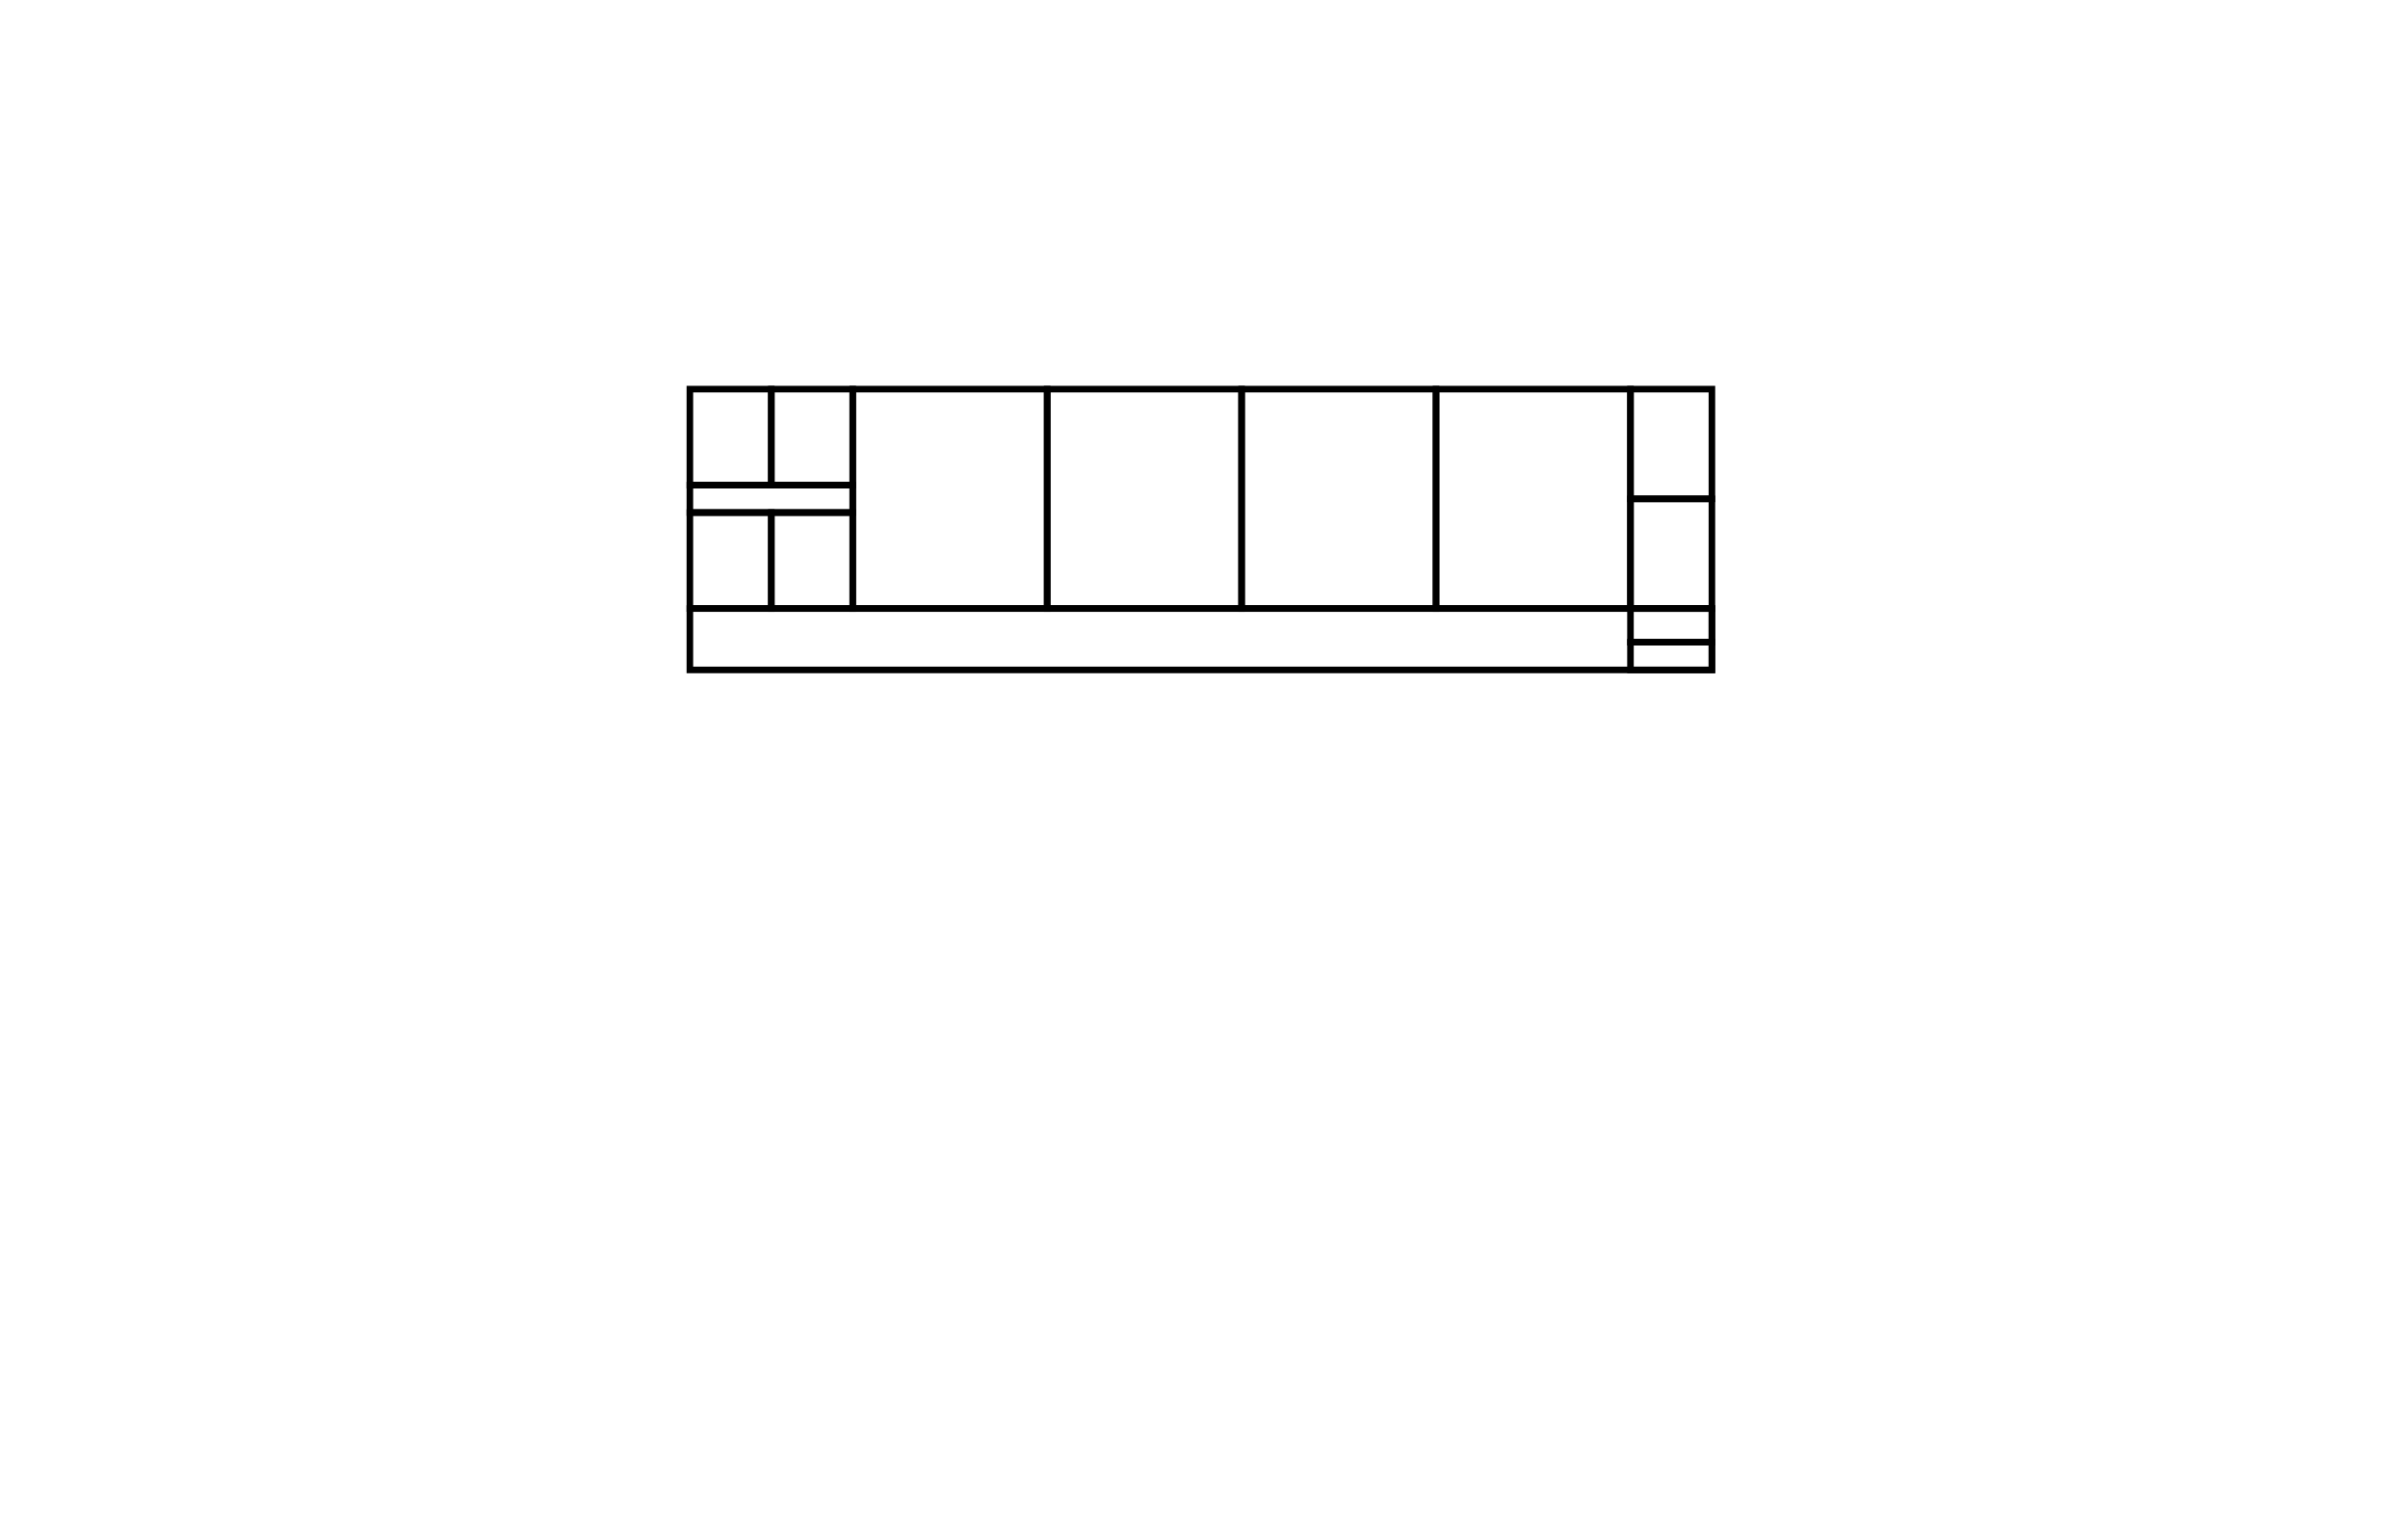
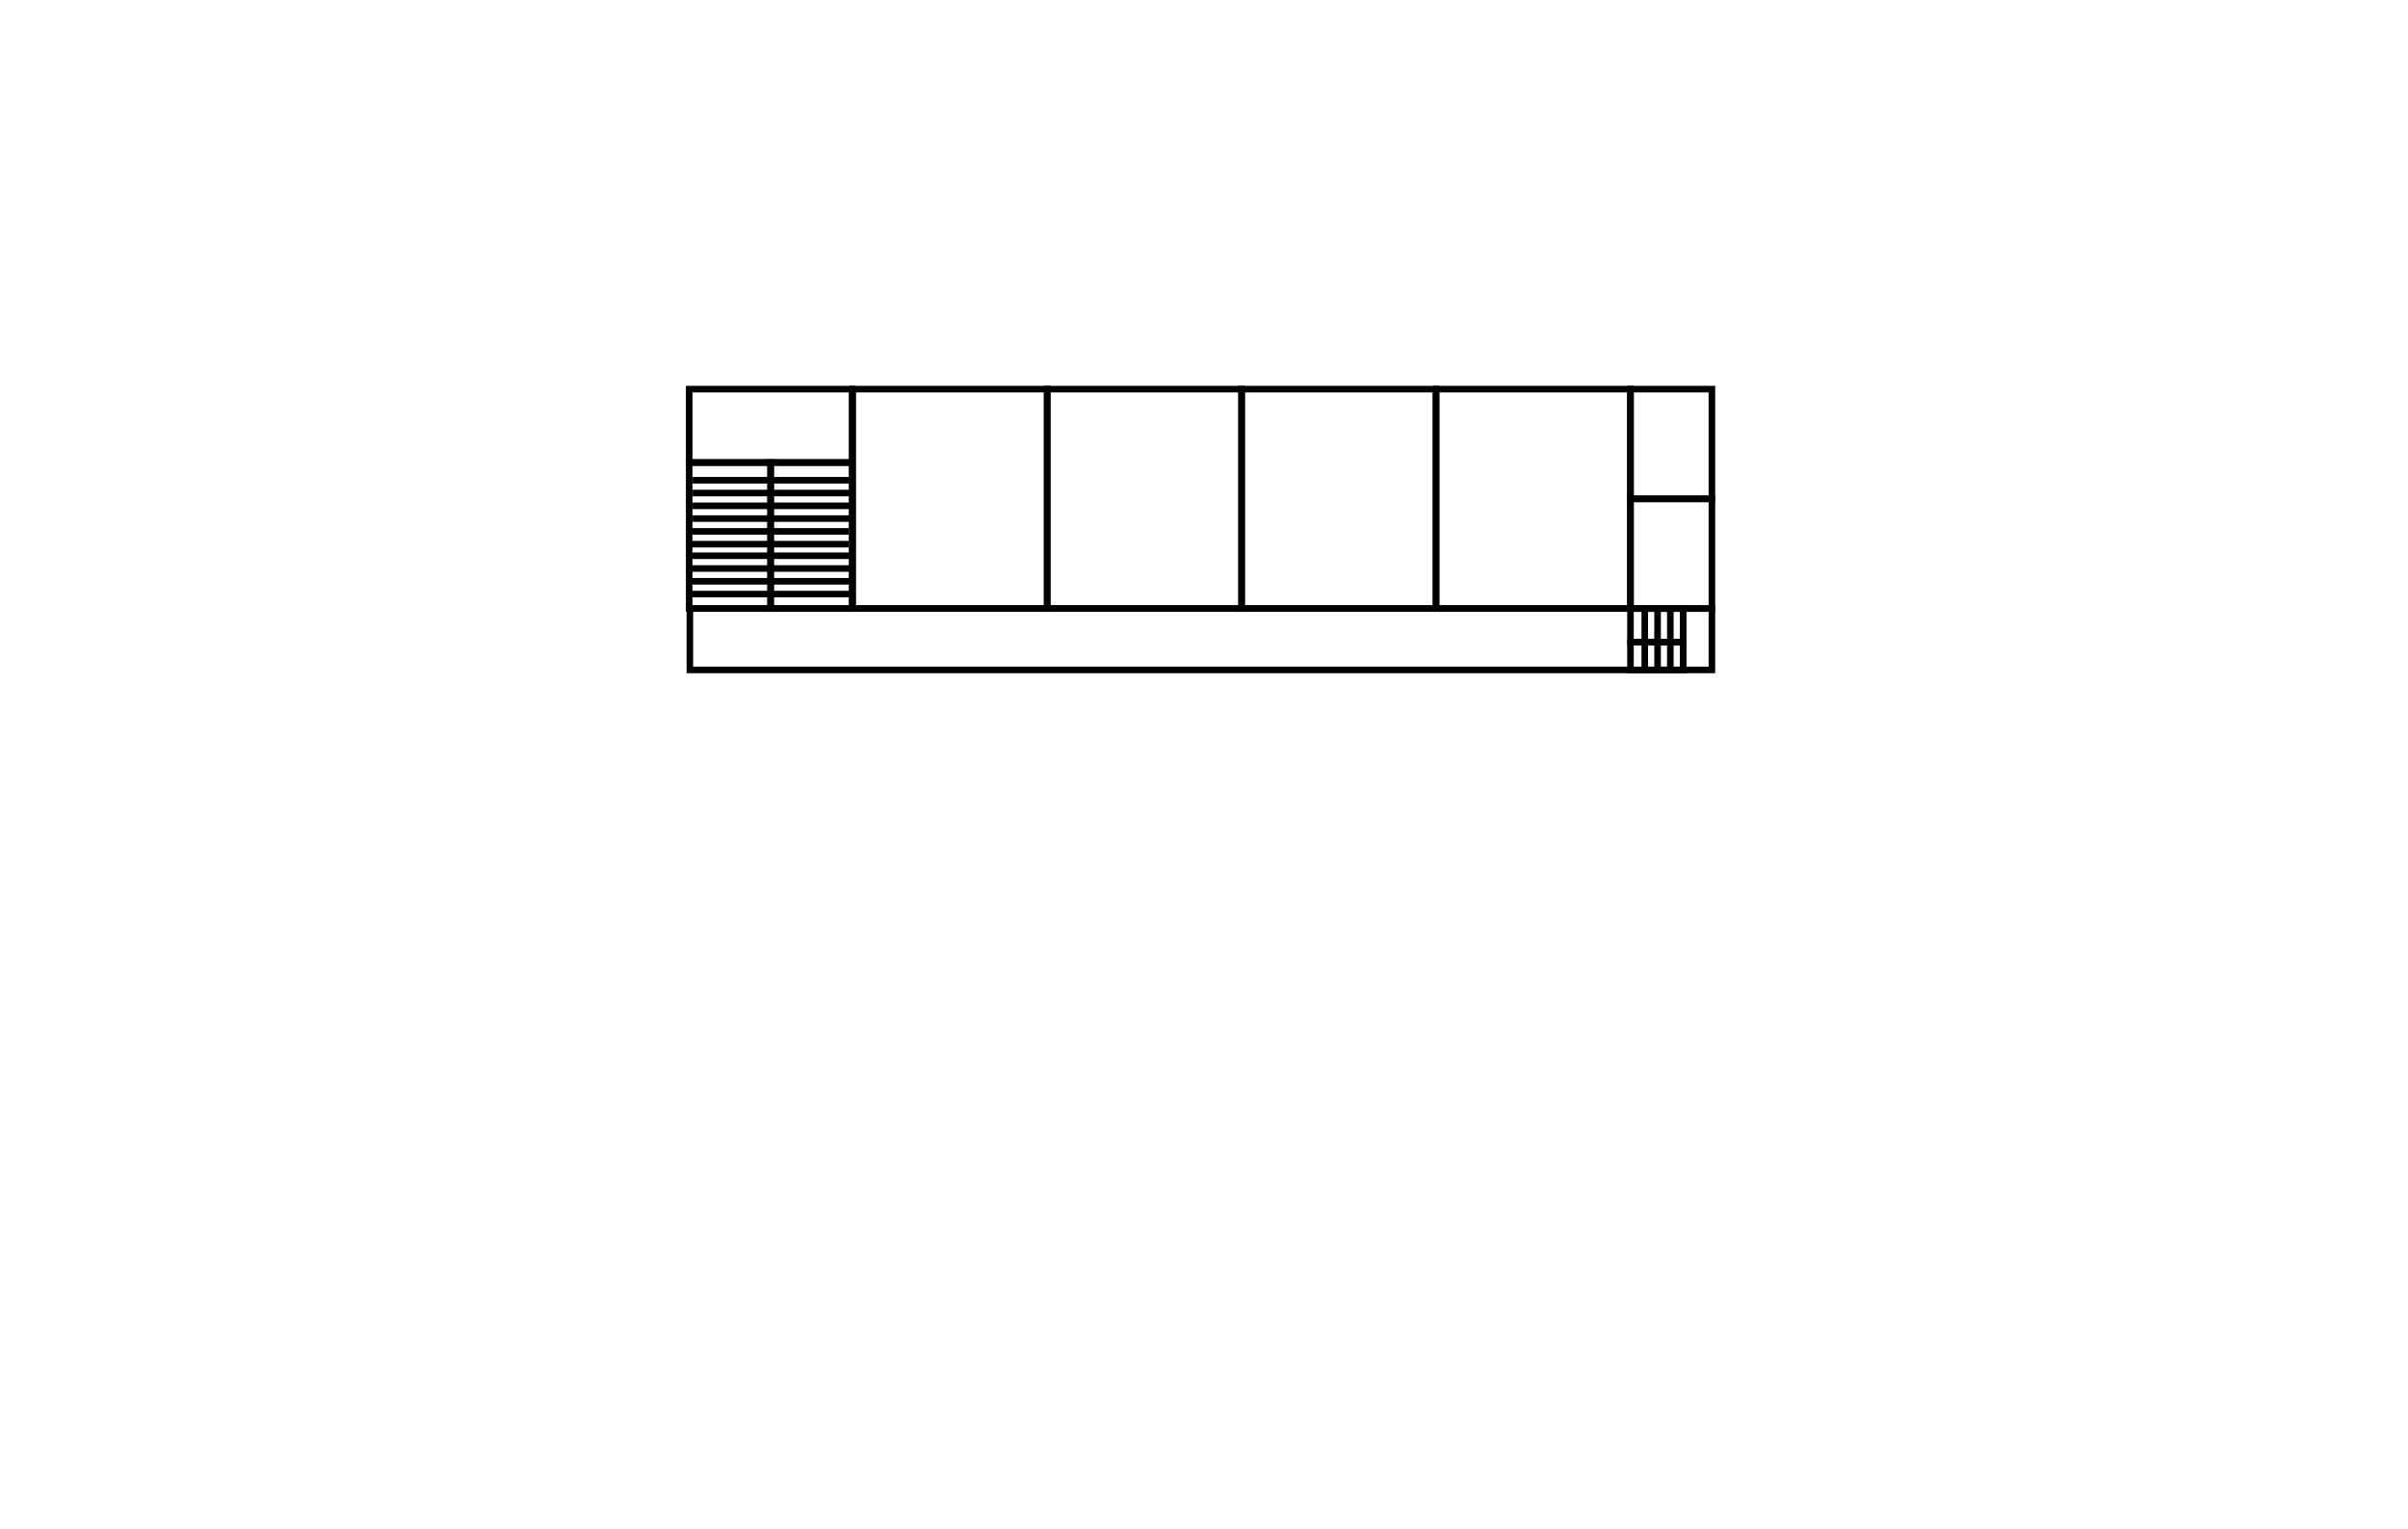
<svg xmlns="http://www.w3.org/2000/svg" viewBox="0 0 732.13 464.59">
  <defs>
    <style>.cls-1{fill:none;stroke:#000;stroke-miterlimit:10;stroke-width:2px;}</style>
  </defs>
  <g id="Layer_2" data-name="Layer 2">
    <rect class="cls-1" x="436.61" y="118.28" width="59.12" height="66.69" />
    <rect class="cls-1" x="377.5" y="118.28" width="59.12" height="66.69" />
    <rect class="cls-1" x="318.38" y="118.28" width="59.12" height="66.69" />
    <rect class="cls-1" x="259.27" y="118.28" width="59.12" height="66.69" />
    <rect class="cls-1" x="495.73" y="151.63" width="24.76" height="33.35" />
    <rect class="cls-1" x="495.73" y="118.28" width="24.76" height="33.35" />
-     <rect class="cls-1" x="234.51" y="118.28" width="24.76" height="29.18" />
-     <rect class="cls-1" x="234.51" y="155.79" width="24.76" height="29.18" />
-     <rect class="cls-1" x="209.75" y="155.79" width="24.76" height="29.18" />
-     <rect class="cls-1" x="209.75" y="118.28" width="24.76" height="29.18" />
-     <rect class="cls-1" x="209.75" y="147.46" width="49.52" height="8.34" />
    <rect class="cls-1" x="209.75" y="184.97" width="310.74" height="18.66" />
-     <rect class="cls-1" x="495.73" y="195.21" width="24.76" height="8.43" />
-     <rect class="cls-1" x="495.73" y="184.97" width="24.76" height="10.23" />
+     <rect class="cls-1" x="234.3" y="140.59" width="24.76" height="44.38" />
+     <rect class="cls-1" x="209.54" y="140.59" width="24.76" height="44.38" />
+     <rect class="cls-1" x="209.54" y="118.28" width="49.52" height="22.31" />
+     <line class="cls-1" x1="210.59" y1="145.98" x2="259.06" y2="145.98" />
+     <line class="cls-1" x1="210.59" y1="149.86" x2="259.06" y2="149.86" />
+     <line class="cls-1" x1="210.59" y1="153.75" x2="259.06" y2="153.75" />
+     <line class="cls-1" x1="210.59" y1="157.63" x2="259.06" y2="157.63" />
+     <line class="cls-1" x1="209.54" y1="161.52" x2="258" y2="161.52" />
+     <line class="cls-1" x1="209.54" y1="165.4" x2="258" y2="165.4" />
+     <line class="cls-1" x1="210.07" y1="168.92" x2="258.53" y2="168.92" />
+     <line class="cls-1" x1="210.07" y1="172.81" x2="258.53" y2="172.81" />
+     <line class="cls-1" x1="210.07" y1="176.69" x2="258.53" y2="176.69" />
+     <line class="cls-1" x1="210.07" y1="180.57" x2="258.53" y2="180.57" />
+     <rect class="cls-1" x="495.73" y="195.21" width="16.01" height="8.43" />
+     <rect class="cls-1" x="495.73" y="184.97" width="16.01" height="10.23" />
+     <line class="cls-1" x1="500.08" y1="203.24" x2="500.08" y2="185.06" />
+     <line class="cls-1" x1="503.97" y1="203.24" x2="503.97" y2="185.06" />
+     <line class="cls-1" x1="507.85" y1="203.24" x2="507.85" y2="185.06" />
+     <line class="cls-1" x1="511.73" y1="203.24" x2="511.73" y2="185.06" />
  </g>
</svg>
